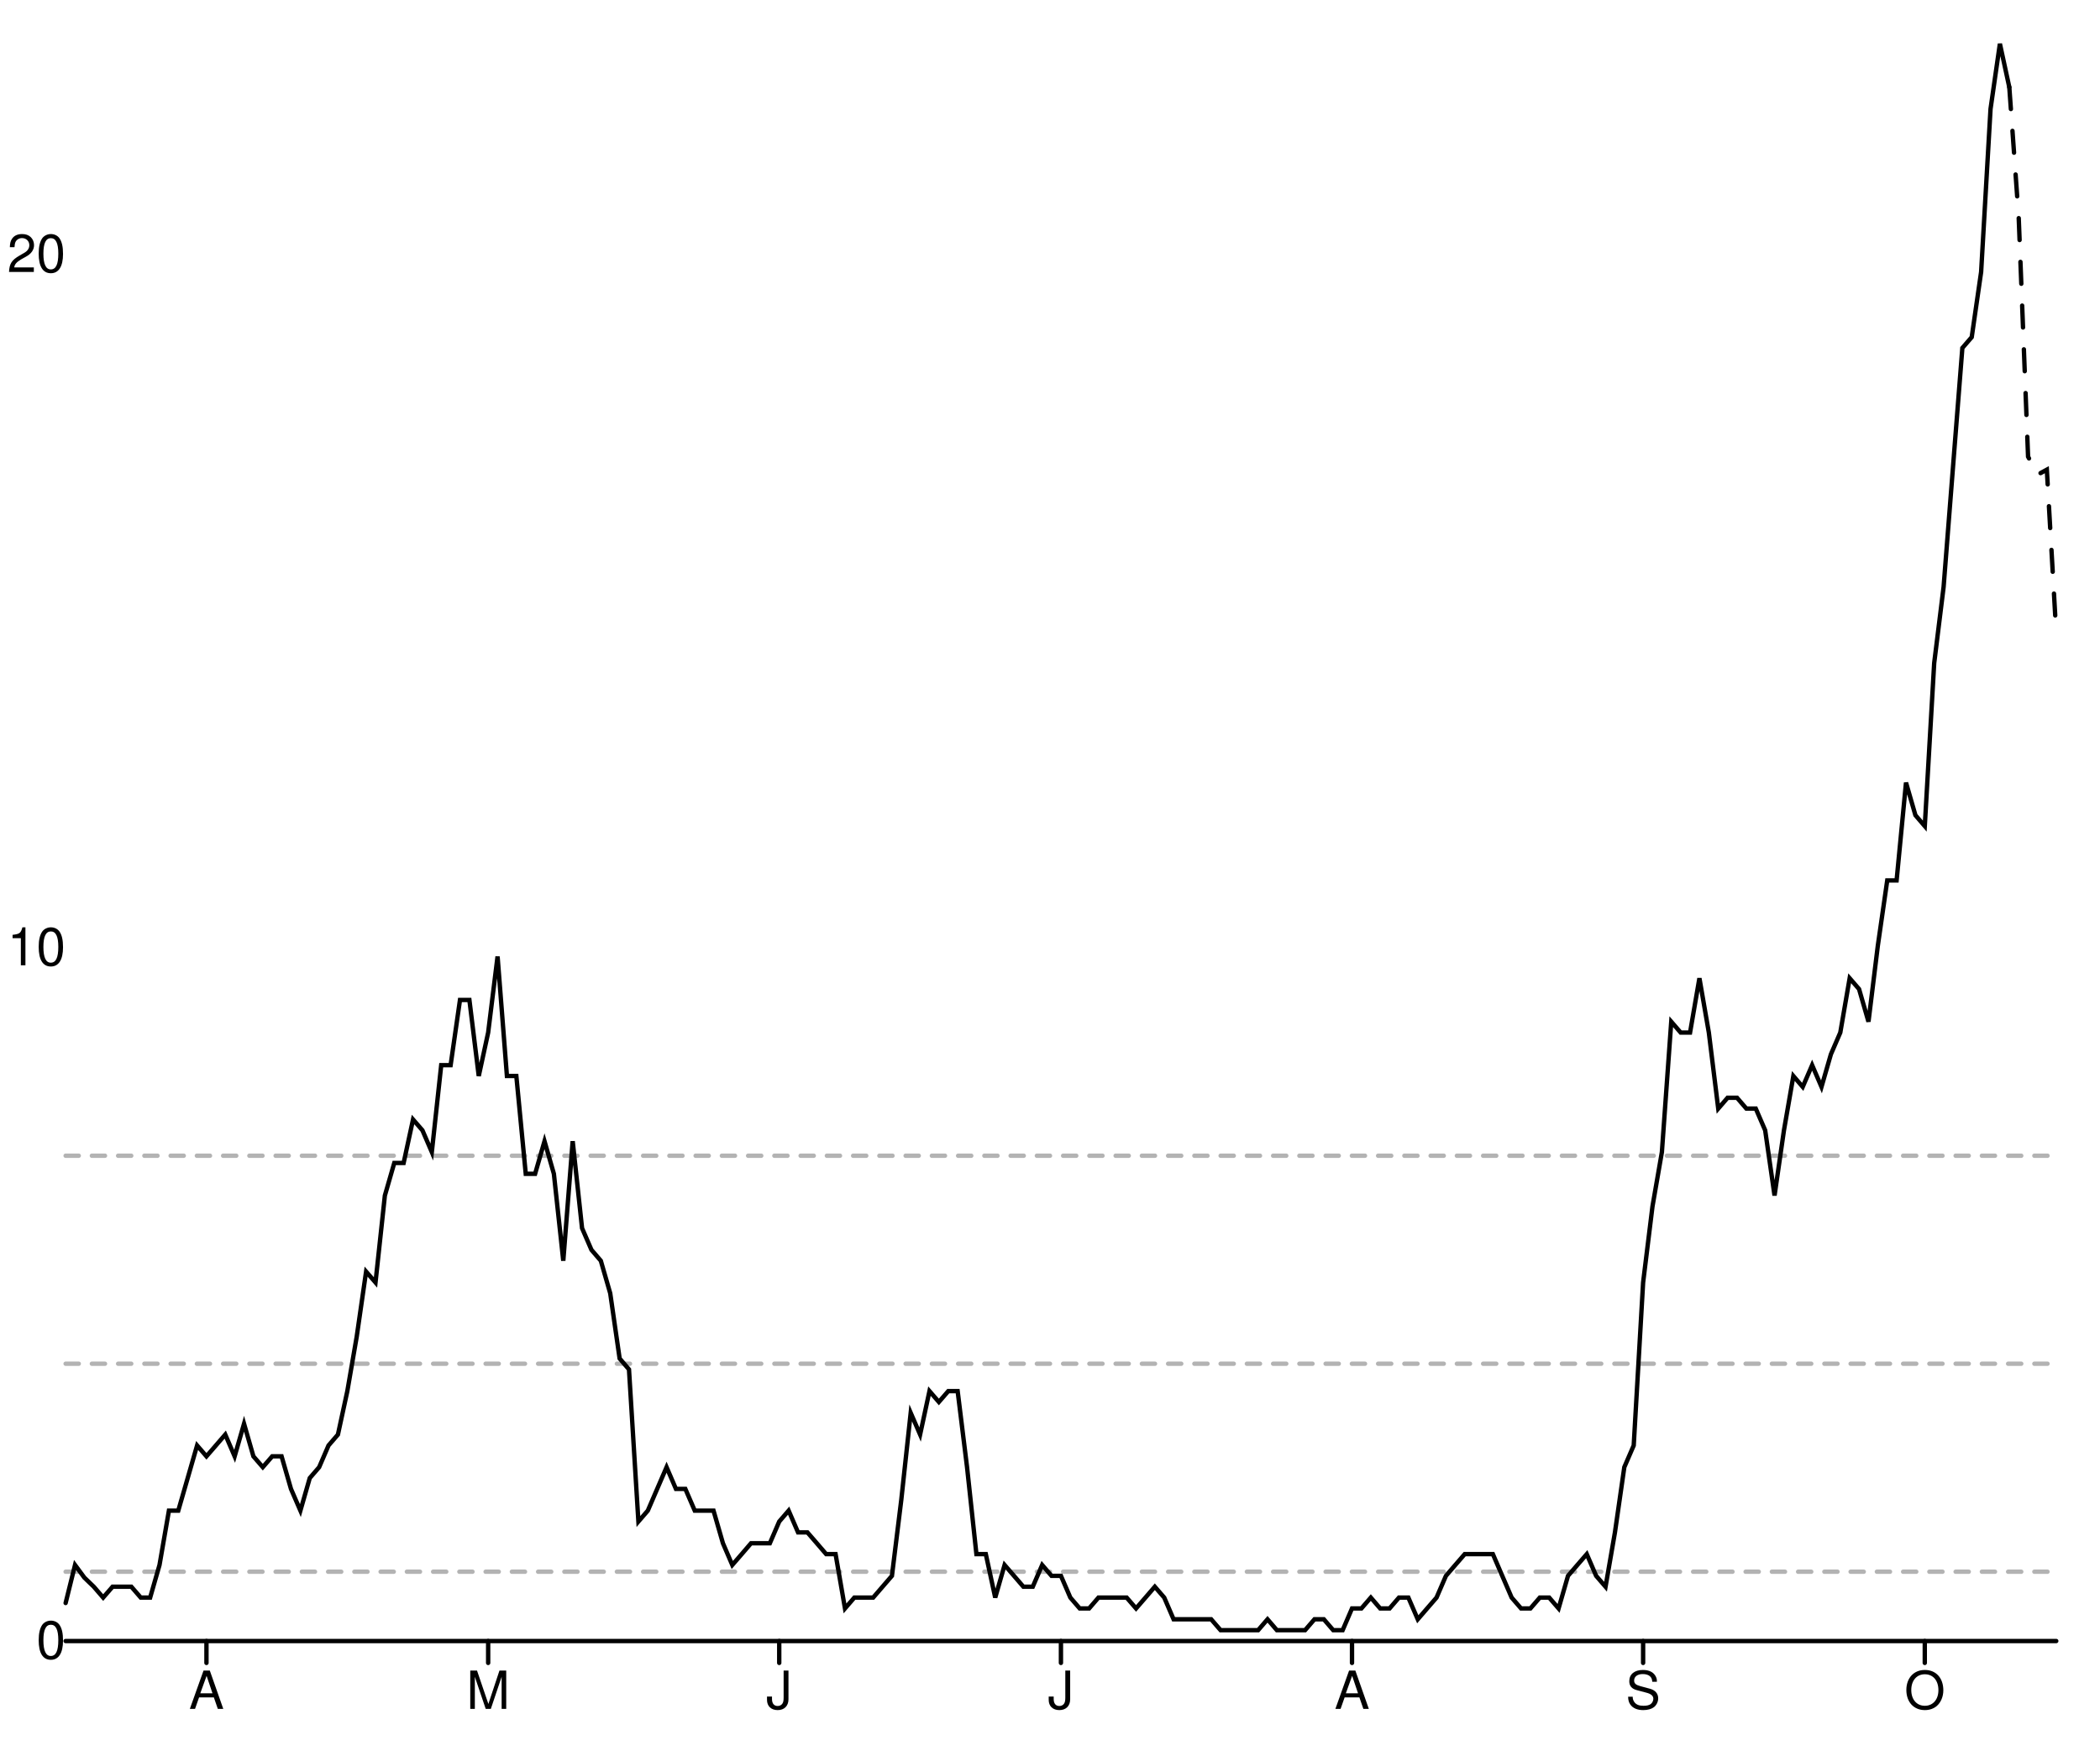
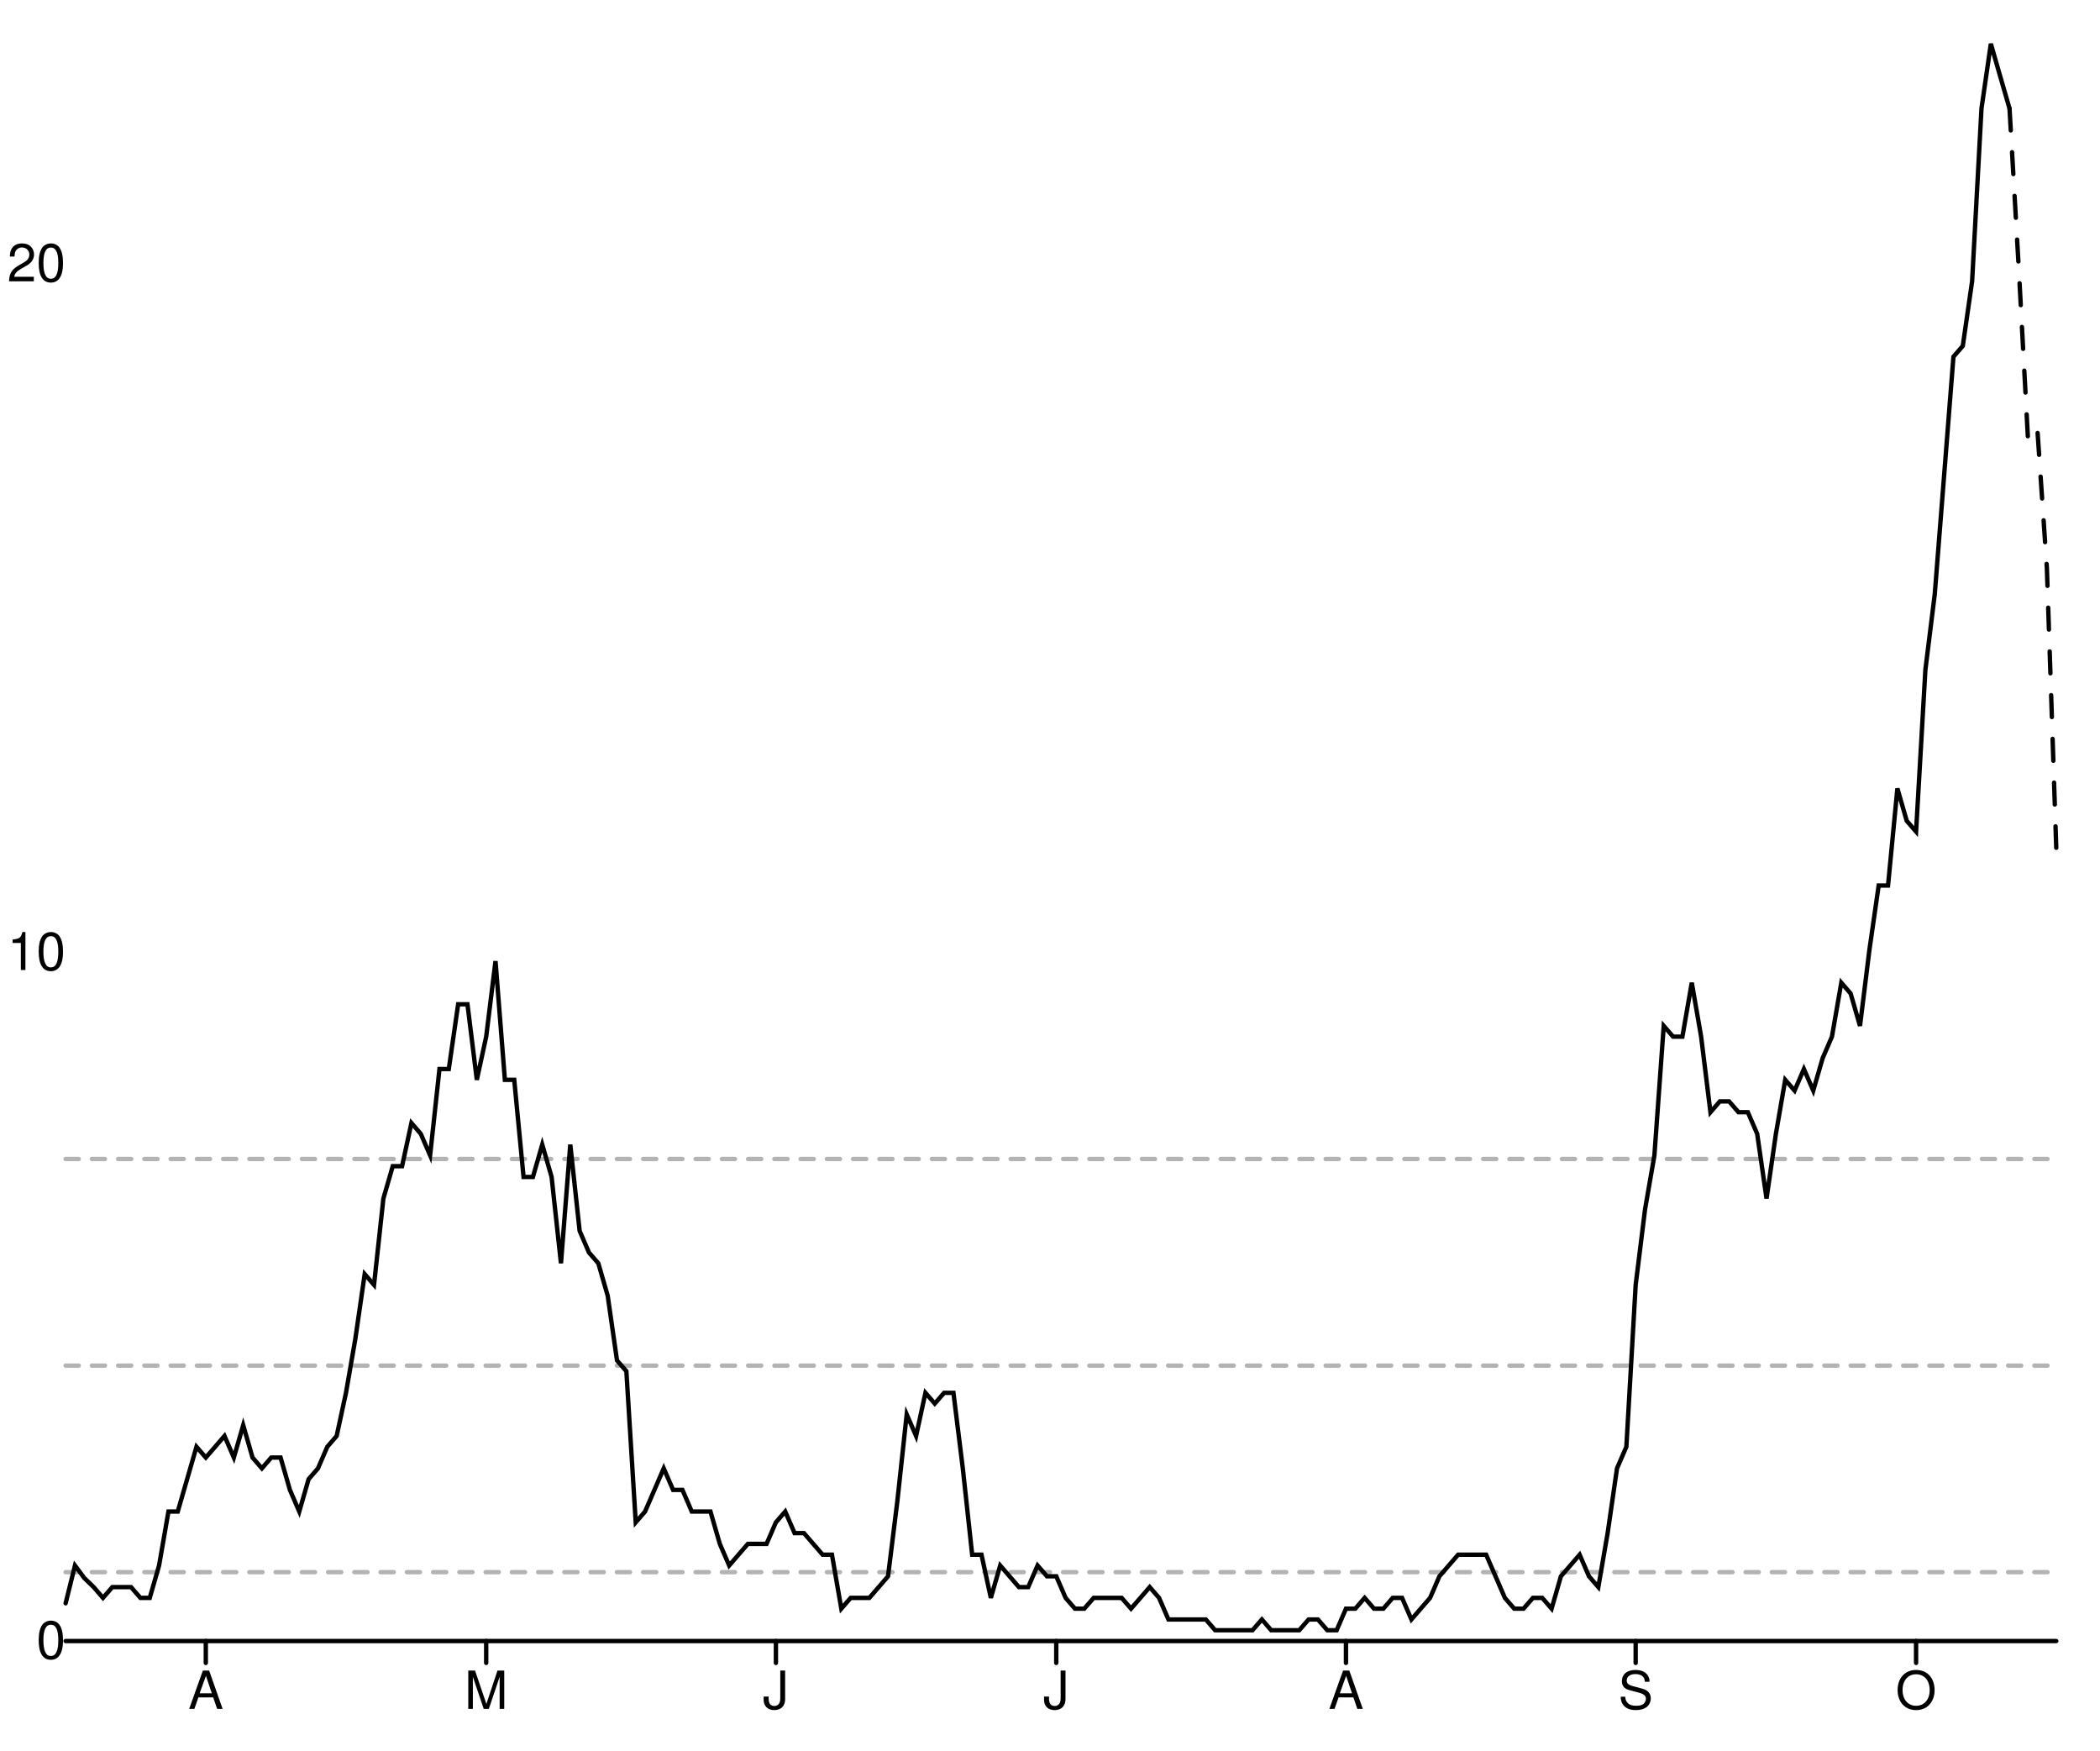
<svg xmlns="http://www.w3.org/2000/svg" width="480" height="400" viewBox="0 0 480 400" style="overflow:display" preserveAspectRatio="xMinYMin meet" overflow="visible">
  <defs>
    <style>
	.data-series path.line { fill-opacity: 0; stroke: black; }
	.data-series path.line.dotted { stroke-dasharray: 12 20 }
	.data-series circle { display: none; }
	.data-series:hover path.line, .data-series.on path.line { stroke-width: 1; }
	.data-series:hover circle, .data-series.on circle { display: inline; }
	.data-series circle:hover, .data-series circle.on { r: 1px!important; }
	.graph-grid { font-family: "Helvetica Neue",Helvetica,Arial,"Lucida Grande",sans-serif; }
	.graph-grid line { stroke: black; stroke-width: 1; stroke-linecap: round; }
	.graph-grid.graph-grid-x text { text-anchor: middle; dominant-baseline: hanging; transform: translateY(10px); }
	.graph-grid.graph-grid-y text { text-anchor: end; dominant-baseline: middle; transform: translateX(-10px); }
	</style>
  </defs>
  <g class="graph-grid graph-grid-y">
    <line x1="15.00" y1="375.00" x2="470.00" y2="375.00" data-left="15" />
    <text x="25" y="375" text-anchor="end">0</text>
-     <text x="25" y="216.574" text-anchor="end">10</text>
-     <text x="25" y="58.149" text-anchor="end">20</text>
+     <text x="25" y="217.645" text-anchor="end">10</text>
+     <text x="25" y="60.29" text-anchor="end">20</text>
    <text style="text-anchor:middle;dominant-baseline:hanging;font-weight:bold;transform: translateY(192.5px) rotate(-90deg);" />
  </g>
  <g class="graph-grid graph-grid-x">
-     <line class="tick" x1="47.19" y1="375.00" x2="47.19" y2="380.00" />
-     <text x="47.193" y="375" text-anchor="middle">A</text>
-     <line class="tick" x1="111.58" y1="375.00" x2="111.58" y2="380.00" />
-     <text x="111.58" y="375" text-anchor="middle">M</text>
-     <line class="tick" x1="178.11" y1="375.00" x2="178.11" y2="380.00" />
-     <text x="178.113" y="375" text-anchor="middle">J</text>
-     <line class="tick" x1="242.50" y1="375.00" x2="242.50" y2="380.00" />
-     <text x="242.5" y="375" text-anchor="middle">J</text>
-     <line class="tick" x1="309.03" y1="375.00" x2="309.03" y2="380.00" />
-     <text x="309.033" y="375" text-anchor="middle">A</text>
-     <line class="tick" x1="375.57" y1="375.00" x2="375.57" y2="380.00" />
-     <text x="375.566" y="375" text-anchor="middle">S</text>
-     <line class="tick" x1="439.95" y1="375.00" x2="439.95" y2="380.00" />
-     <text x="439.953" y="375" text-anchor="middle">O</text>
+     <line class="tick" x1="47.04" y1="375.00" x2="47.04" y2="380.00" />
+     <text x="47.042" y="375" text-anchor="middle">A</text>
+     <line class="tick" x1="111.13" y1="375.00" x2="111.13" y2="380.00" />
+     <text x="111.127" y="375" text-anchor="middle">M</text>
+     <line class="tick" x1="177.35" y1="375.00" x2="177.35" y2="380.00" />
+     <text x="177.347" y="375" text-anchor="middle">J</text>
+     <line class="tick" x1="241.43" y1="375.00" x2="241.43" y2="380.00" />
+     <text x="241.432" y="375" text-anchor="middle">J</text>
+     <line class="tick" x1="307.65" y1="375.00" x2="307.65" y2="380.00" />
+     <text x="307.653" y="375" text-anchor="middle">A</text>
+     <line class="tick" x1="373.87" y1="375.00" x2="373.87" y2="380.00" />
+     <text x="373.873" y="375" text-anchor="middle">S</text>
+     <line class="tick" x1="437.96" y1="375.00" x2="437.96" y2="380.00" />
+     <text x="437.958" y="375" text-anchor="middle">O</text>
    <text style="text-anchor:middle;dominant-baseline:hanging;font-weight:bold;transform: translateY(192.5px) rotate(-90deg);" />
  </g>
  <g data-series="widespread" class="data-series">
-     <path d="M 15.00,264.10L 470.00,264.10" id="E07000169-level-0" class="line" stroke-width="1" stroke-linecap="round" stroke-dasharray="3,3" fill-opacity="0.3" opacity="0.3" />
+     <path d="M 15.00,264.85L 470.00,264.85" id="E07000169-level-0" class="line" stroke-width="1" stroke-linecap="round" stroke-dasharray="3,3" fill-opacity="0.3" opacity="0.3" />
  </g>
  <g data-series="substantial" class="data-series">
-     <path d="M 15.00,311.63L 470.00,311.63" id="E07000169-level-1" class="line" stroke-width="1" stroke-linecap="round" stroke-dasharray="3,3" fill-opacity="0.3" opacity="0.3" />
+     <path d="M 15.00,312.06L 470.00,312.06" id="E07000169-level-1" class="line" stroke-width="1" stroke-linecap="round" stroke-dasharray="3,3" fill-opacity="0.3" opacity="0.3" />
  </g>
  <g data-series="moderate" class="data-series">
-     <path d="M 15.00,359.16L 470.00,359.16" id="E07000169-level-2" class="line" stroke-width="1" stroke-linecap="round" stroke-dasharray="3,3" fill-opacity="0.3" opacity="0.3" />
+     <path d="M 15.00,359.26L 470.00,359.26" id="E07000169-level-2" class="line" stroke-width="1" stroke-linecap="round" stroke-dasharray="3,3" fill-opacity="0.3" opacity="0.3" />
  </g>
  <g data-series="new-cases" class="data-series">
-     <path d="M 15.00,366.31L 17.15,357.62L 19.29,360.52L 21.44,362.59L 23.58,365.07L 25.73,362.59L 27.88,362.59L 30.02,362.59L 32.17,365.07L 34.32,365.07L 36.46,357.62L 38.61,345.20L 40.75,345.20L 42.90,337.76L 45.05,330.31L 47.19,332.79L 49.34,330.31L 51.49,327.82L 53.63,332.79L 55.78,325.34L 57.92,332.79L 60.07,335.27L 62.22,332.79L 64.36,332.79L 66.51,340.24L 68.66,345.20L 70.80,337.76L 72.95,335.27L 75.09,330.31L 77.24,327.82L 79.39,317.89L 81.53,305.48L 83.68,290.58L 85.83,293.06L 87.97,273.20L 90.12,265.75L 92.26,265.75L 94.41,255.82L 96.56,258.30L 98.70,263.27L 100.85,243.40L 103.00,243.40L 105.14,228.50L 107.29,228.50L 109.43,245.88L 111.58,235.95L 113.73,218.57L 115.87,245.88L 118.02,245.88L 120.17,268.23L 122.31,268.23L 124.46,260.78L 126.60,268.23L 128.75,288.10L 130.90,260.78L 133.04,280.65L 135.19,285.61L 137.33,288.10L 139.48,295.54L 141.63,310.44L 143.77,312.93L 145.92,347.69L 148.07,345.20L 150.21,340.24L 152.36,335.27L 154.50,340.24L 156.65,340.24L 158.80,345.20L 160.94,345.20L 163.09,345.20L 165.24,352.65L 167.38,357.62L 169.53,355.14L 171.67,352.65L 173.82,352.65L 175.97,352.65L 178.11,347.69L 180.26,345.20L 182.41,350.17L 184.55,350.17L 186.70,352.65L 188.84,355.14L 190.99,355.14L 193.14,367.55L 195.28,365.07L 197.43,365.07L 199.58,365.07L 201.72,362.59L 203.87,360.10L 206.01,342.72L 208.16,322.86L 210.31,327.82L 212.45,317.89L 214.60,320.37L 216.75,317.89L 218.89,317.89L 221.04,335.27L 223.18,355.14L 225.33,355.14L 227.48,365.07L 229.62,357.62L 231.77,360.10L 233.92,362.59L 236.06,362.59L 238.21,357.62L 240.35,360.10L 242.50,360.10L 244.65,365.07L 246.79,367.55L 248.94,367.55L 251.08,365.07L 253.23,365.07L 255.38,365.07L 257.52,365.07L 259.67,367.55L 261.82,365.07L 263.96,362.59L 266.11,365.07L 268.25,370.03L 270.40,370.03L 272.55,370.03L 274.69,370.03L 276.84,370.03L 278.99,372.52L 281.13,372.52L 283.28,372.52L 285.42,372.52L 287.57,372.52L 289.72,370.03L 291.86,372.52L 294.01,372.52L 296.16,372.52L 298.30,372.52L 300.45,370.03L 302.59,370.03L 304.74,372.52L 306.89,372.52L 309.03,367.55L 311.18,367.55L 313.33,365.07L 315.47,367.55L 317.62,367.55L 319.76,365.07L 321.91,365.07L 324.06,370.03L 326.20,367.55L 328.35,365.07L 330.50,360.10L 332.64,357.62L 334.79,355.14L 336.93,355.14L 339.08,355.14L 341.23,355.14L 343.37,360.10L 345.52,365.07L 347.67,367.55L 349.81,367.55L 351.96,365.07L 354.10,365.07L 356.25,367.55L 358.40,360.10L 360.54,357.62L 362.69,355.14L 364.83,360.10L 366.98,362.59L 369.13,350.17L 371.27,335.27L 373.42,330.31L 375.57,293.06L 377.71,275.68L 379.86,263.27L 382.00,233.47L 384.15,235.95L 386.30,235.95L 388.44,223.54L 390.59,235.95L 392.74,253.33L 394.88,250.85L 397.03,250.85L 399.17,253.33L 401.32,253.33L 403.47,258.30L 405.61,273.20L 407.76,258.30L 409.91,245.88L 412.05,248.37L 414.20,243.40L 416.34,248.37L 418.49,240.92L 420.64,235.95L 422.78,223.54L 424.93,226.02L 427.08,233.47L 429.22,216.09L 431.37,201.19L 433.51,201.19L 435.66,178.84L 437.81,186.29L 439.95,188.78L 442.10,151.53L 444.25,134.15L 446.39,106.84L 448.54,79.52L 450.68,77.04L 452.83,62.14L 454.98,24.90L 457.12,10.00L 459.27,19.93" id="New cases" class="line" stroke-width="1" stroke-linecap="round" />
+     <path d="M 15.00,366.37L 17.14,357.74L 19.27,360.61L 21.41,362.67L 23.54,365.14L 25.68,362.67L 27.82,362.67L 29.95,362.67L 32.09,365.14L 34.23,365.14L 36.36,357.74L 38.50,345.41L 40.63,345.41L 42.77,338.01L 44.91,330.61L 47.04,333.07L 49.18,330.61L 51.31,328.14L 53.45,333.07L 55.59,325.68L 57.72,333.07L 59.86,335.54L 62.00,333.07L 64.13,333.07L 66.27,340.47L 68.40,345.41L 70.54,338.01L 72.68,335.54L 74.81,330.61L 76.95,328.14L 79.08,318.28L 81.22,305.95L 83.36,291.15L 85.49,293.61L 87.63,273.89L 89.77,266.49L 91.90,266.49L 94.04,256.62L 96.17,259.09L 98.31,264.02L 100.45,244.29L 102.58,244.29L 104.72,229.49L 106.85,229.49L 108.99,246.76L 111.13,236.89L 113.26,219.63L 115.40,246.76L 117.54,246.76L 119.67,268.95L 121.81,268.95L 123.94,261.55L 126.08,268.95L 128.22,288.68L 130.35,261.55L 132.49,281.28L 134.62,286.22L 136.76,288.68L 138.90,296.08L 141.03,310.88L 143.17,313.34L 145.31,347.87L 147.44,345.41L 149.58,340.47L 151.71,335.54L 153.85,340.47L 155.99,340.47L 158.12,345.41L 160.26,345.41L 162.39,345.41L 164.53,352.80L 166.67,357.74L 168.80,355.27L 170.94,352.80L 173.08,352.80L 175.21,352.80L 177.35,347.87L 179.48,345.41L 181.62,350.34L 183.76,350.34L 185.89,352.80L 188.03,355.27L 190.16,355.27L 192.30,367.60L 194.44,365.14L 196.57,365.14L 198.71,365.14L 200.85,362.67L 202.98,360.20L 205.12,342.94L 207.25,323.21L 209.39,328.14L 211.53,318.28L 213.66,320.74L 215.80,318.28L 217.93,318.28L 220.07,335.54L 222.21,355.27L 224.34,355.27L 226.48,365.14L 228.62,357.74L 230.75,360.20L 232.89,362.67L 235.02,362.67L 237.16,357.74L 239.30,360.20L 241.43,360.20L 243.57,365.14L 245.70,367.60L 247.84,367.60L 249.98,365.14L 252.11,365.14L 254.25,365.14L 256.38,365.14L 258.52,367.60L 260.66,365.14L 262.79,362.67L 264.93,365.14L 267.07,370.07L 269.20,370.07L 271.34,370.07L 273.47,370.07L 275.61,370.07L 277.75,372.53L 279.88,372.53L 282.02,372.53L 284.15,372.53L 286.29,372.53L 288.43,370.07L 290.56,372.53L 292.70,372.53L 294.84,372.53L 296.97,372.53L 299.11,370.07L 301.24,370.07L 303.38,372.53L 305.52,372.53L 307.65,367.60L 309.79,367.60L 311.92,365.14L 314.06,367.60L 316.20,367.60L 318.33,365.14L 320.47,365.14L 322.61,370.07L 324.74,367.60L 326.88,365.14L 329.01,360.20L 331.15,357.74L 333.29,355.27L 335.42,355.27L 337.56,355.27L 339.69,355.27L 341.83,360.20L 343.97,365.14L 346.10,367.60L 348.24,367.60L 350.38,365.14L 352.51,365.14L 354.65,367.60L 356.78,360.20L 358.92,357.74L 361.06,355.27L 363.19,360.20L 365.33,362.67L 367.46,350.34L 369.60,335.54L 371.74,330.61L 373.87,293.61L 376.01,276.35L 378.15,264.02L 380.28,234.43L 382.42,236.89L 384.55,236.89L 386.69,224.56L 388.83,236.89L 390.96,254.16L 393.10,251.69L 395.23,251.69L 397.37,254.16L 399.51,254.16L 401.64,259.09L 403.78,273.89L 405.92,259.09L 408.05,246.76L 410.19,249.22L 412.32,244.29L 414.46,249.22L 416.60,241.82L 418.73,236.89L 420.87,224.56L 423.00,227.03L 425.14,234.43L 427.28,217.16L 429.41,202.36L 431.55,202.36L 433.69,180.17L 435.82,187.57L 437.96,190.03L 440.09,153.04L 442.23,135.78L 444.37,108.65L 446.50,81.52L 448.64,79.05L 450.77,64.26L 452.91,24.80L 455.05,10.00L 457.18,17.40L 459.32,24.80" id="New cases" class="line" stroke-width="1" stroke-linecap="round" />
  </g>
  <g data-series="recent-cases" class="data-series">
-     <path d="M 459.27,19.93L 461.42,49.73L 463.56,104.35L 465.71,108.49L 467.85,107.33L 470.00,144.70" id="Recent cases" class="line" stroke-width="1" stroke-linecap="round" stroke-dasharray="5,5" />
+     <path d="M 459.32,24.80L 461.46,61.79L 463.59,101.25L 465.73,98.78L 467.86,129.86L 470.00,193.73" id="Recent cases" class="line" stroke-width="1" stroke-linecap="round" stroke-dasharray="5,5" />
  </g>
</svg>
